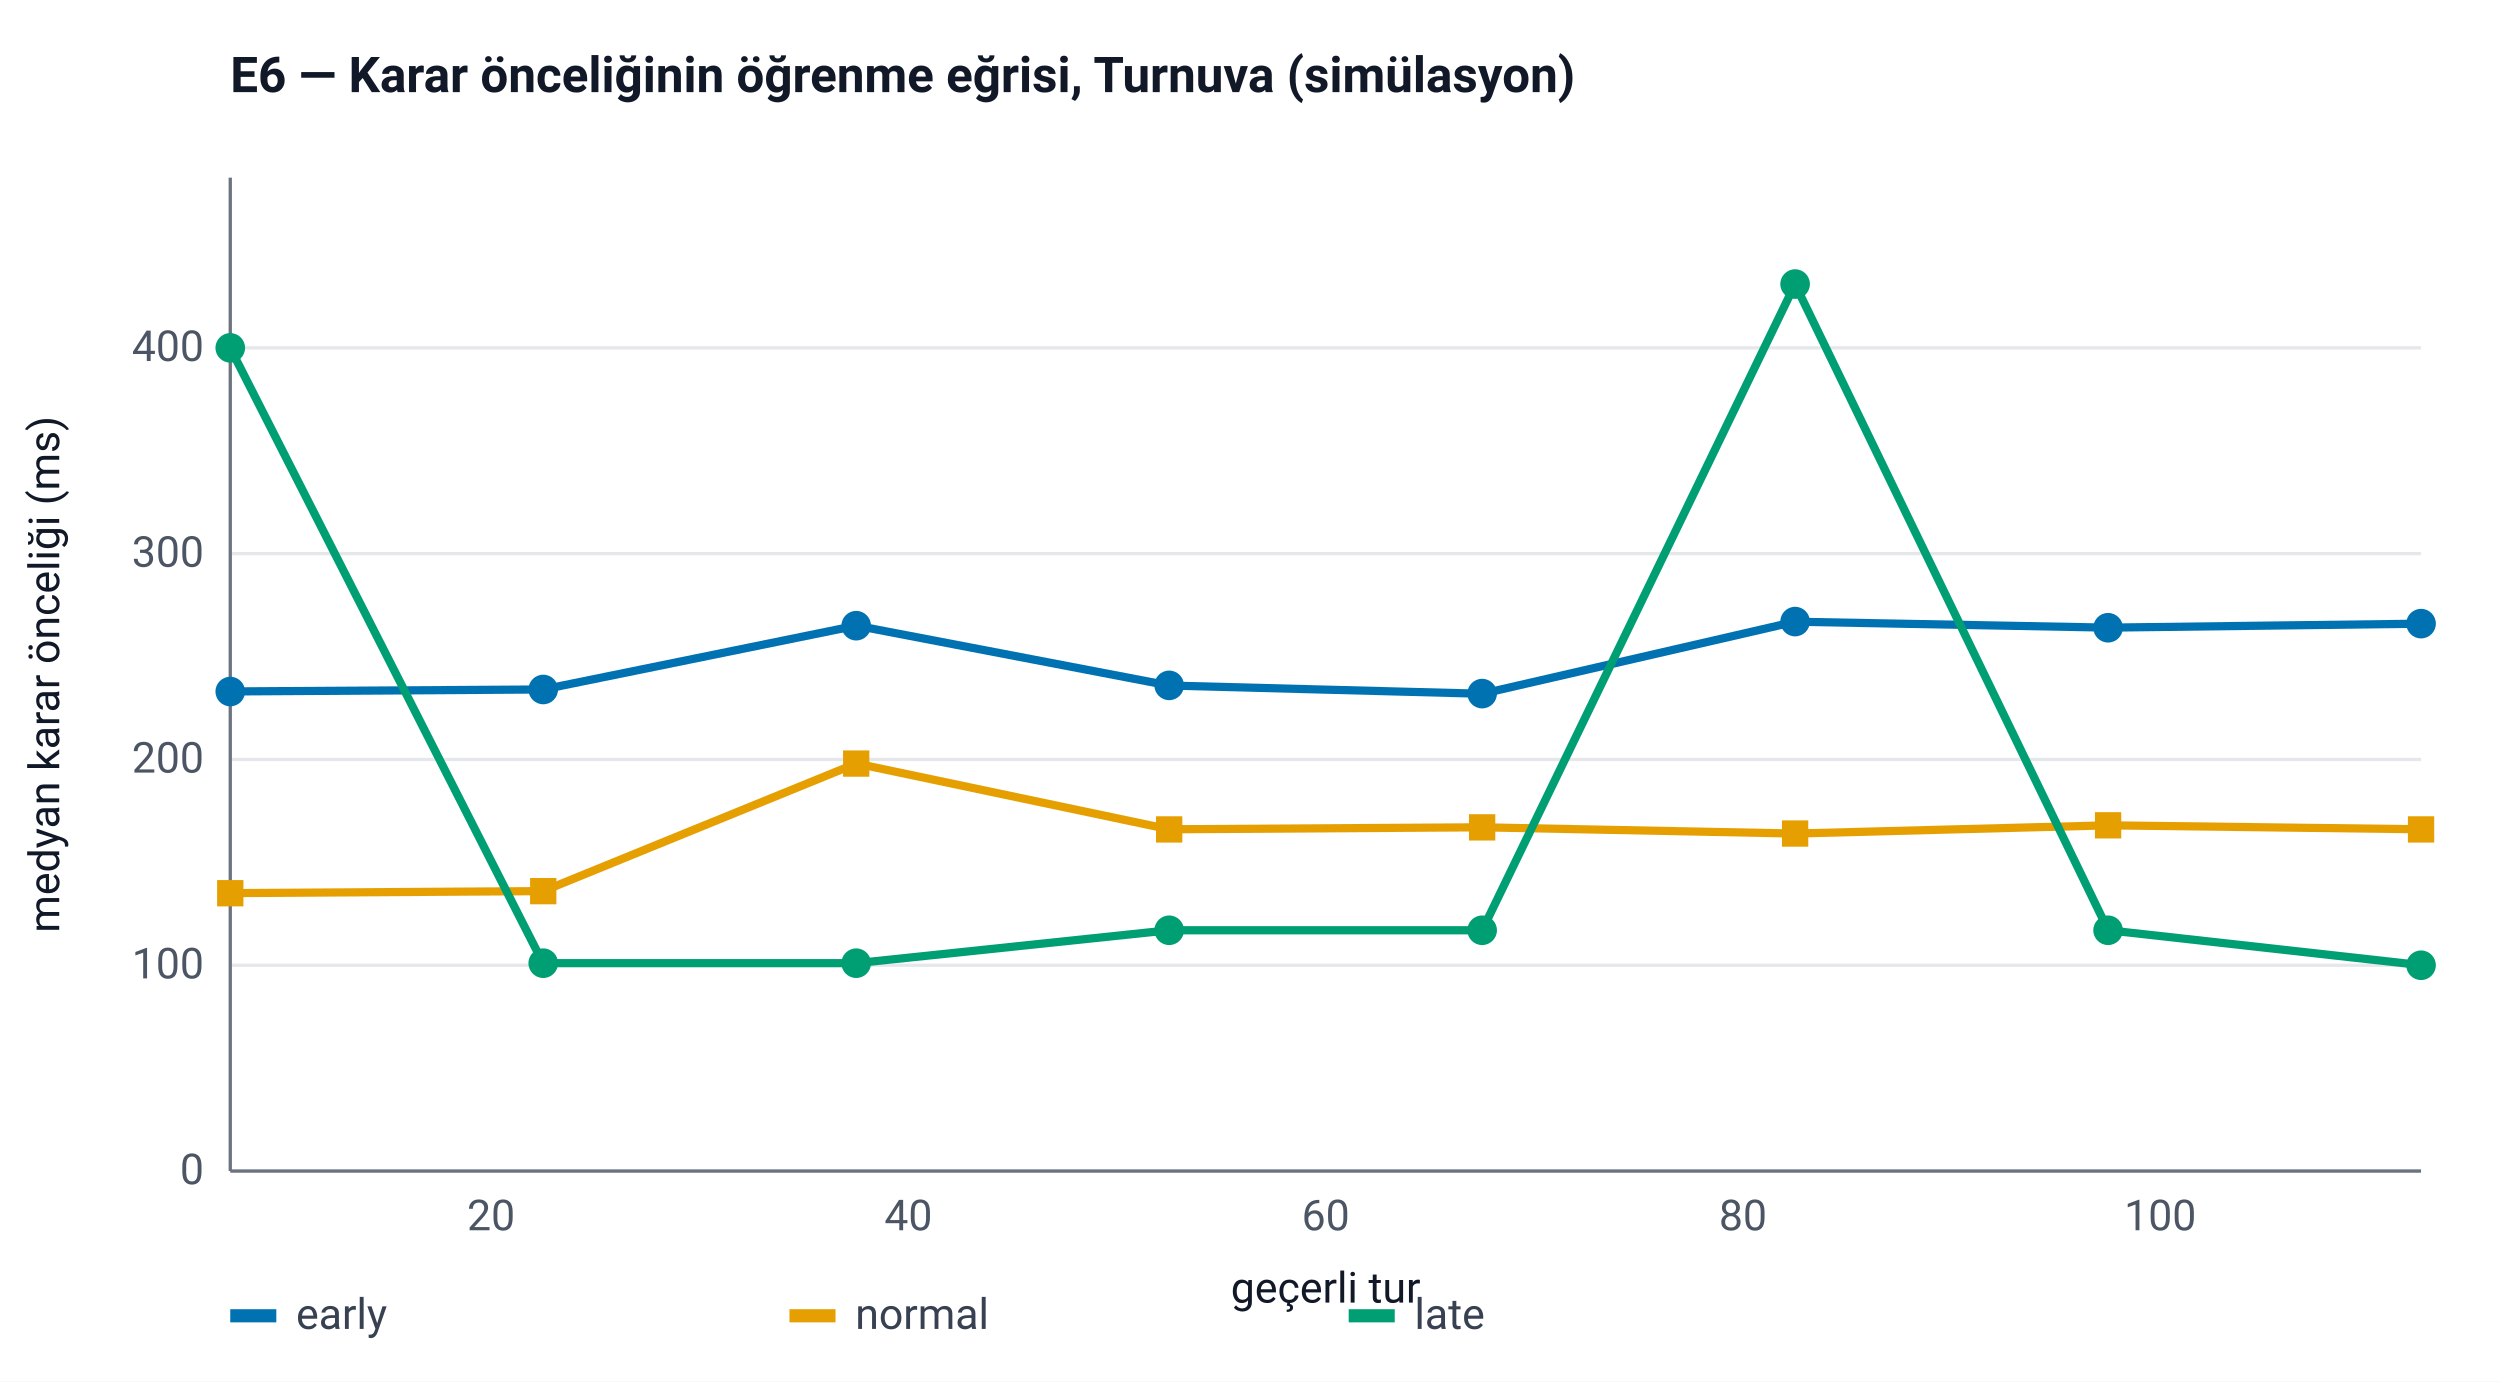
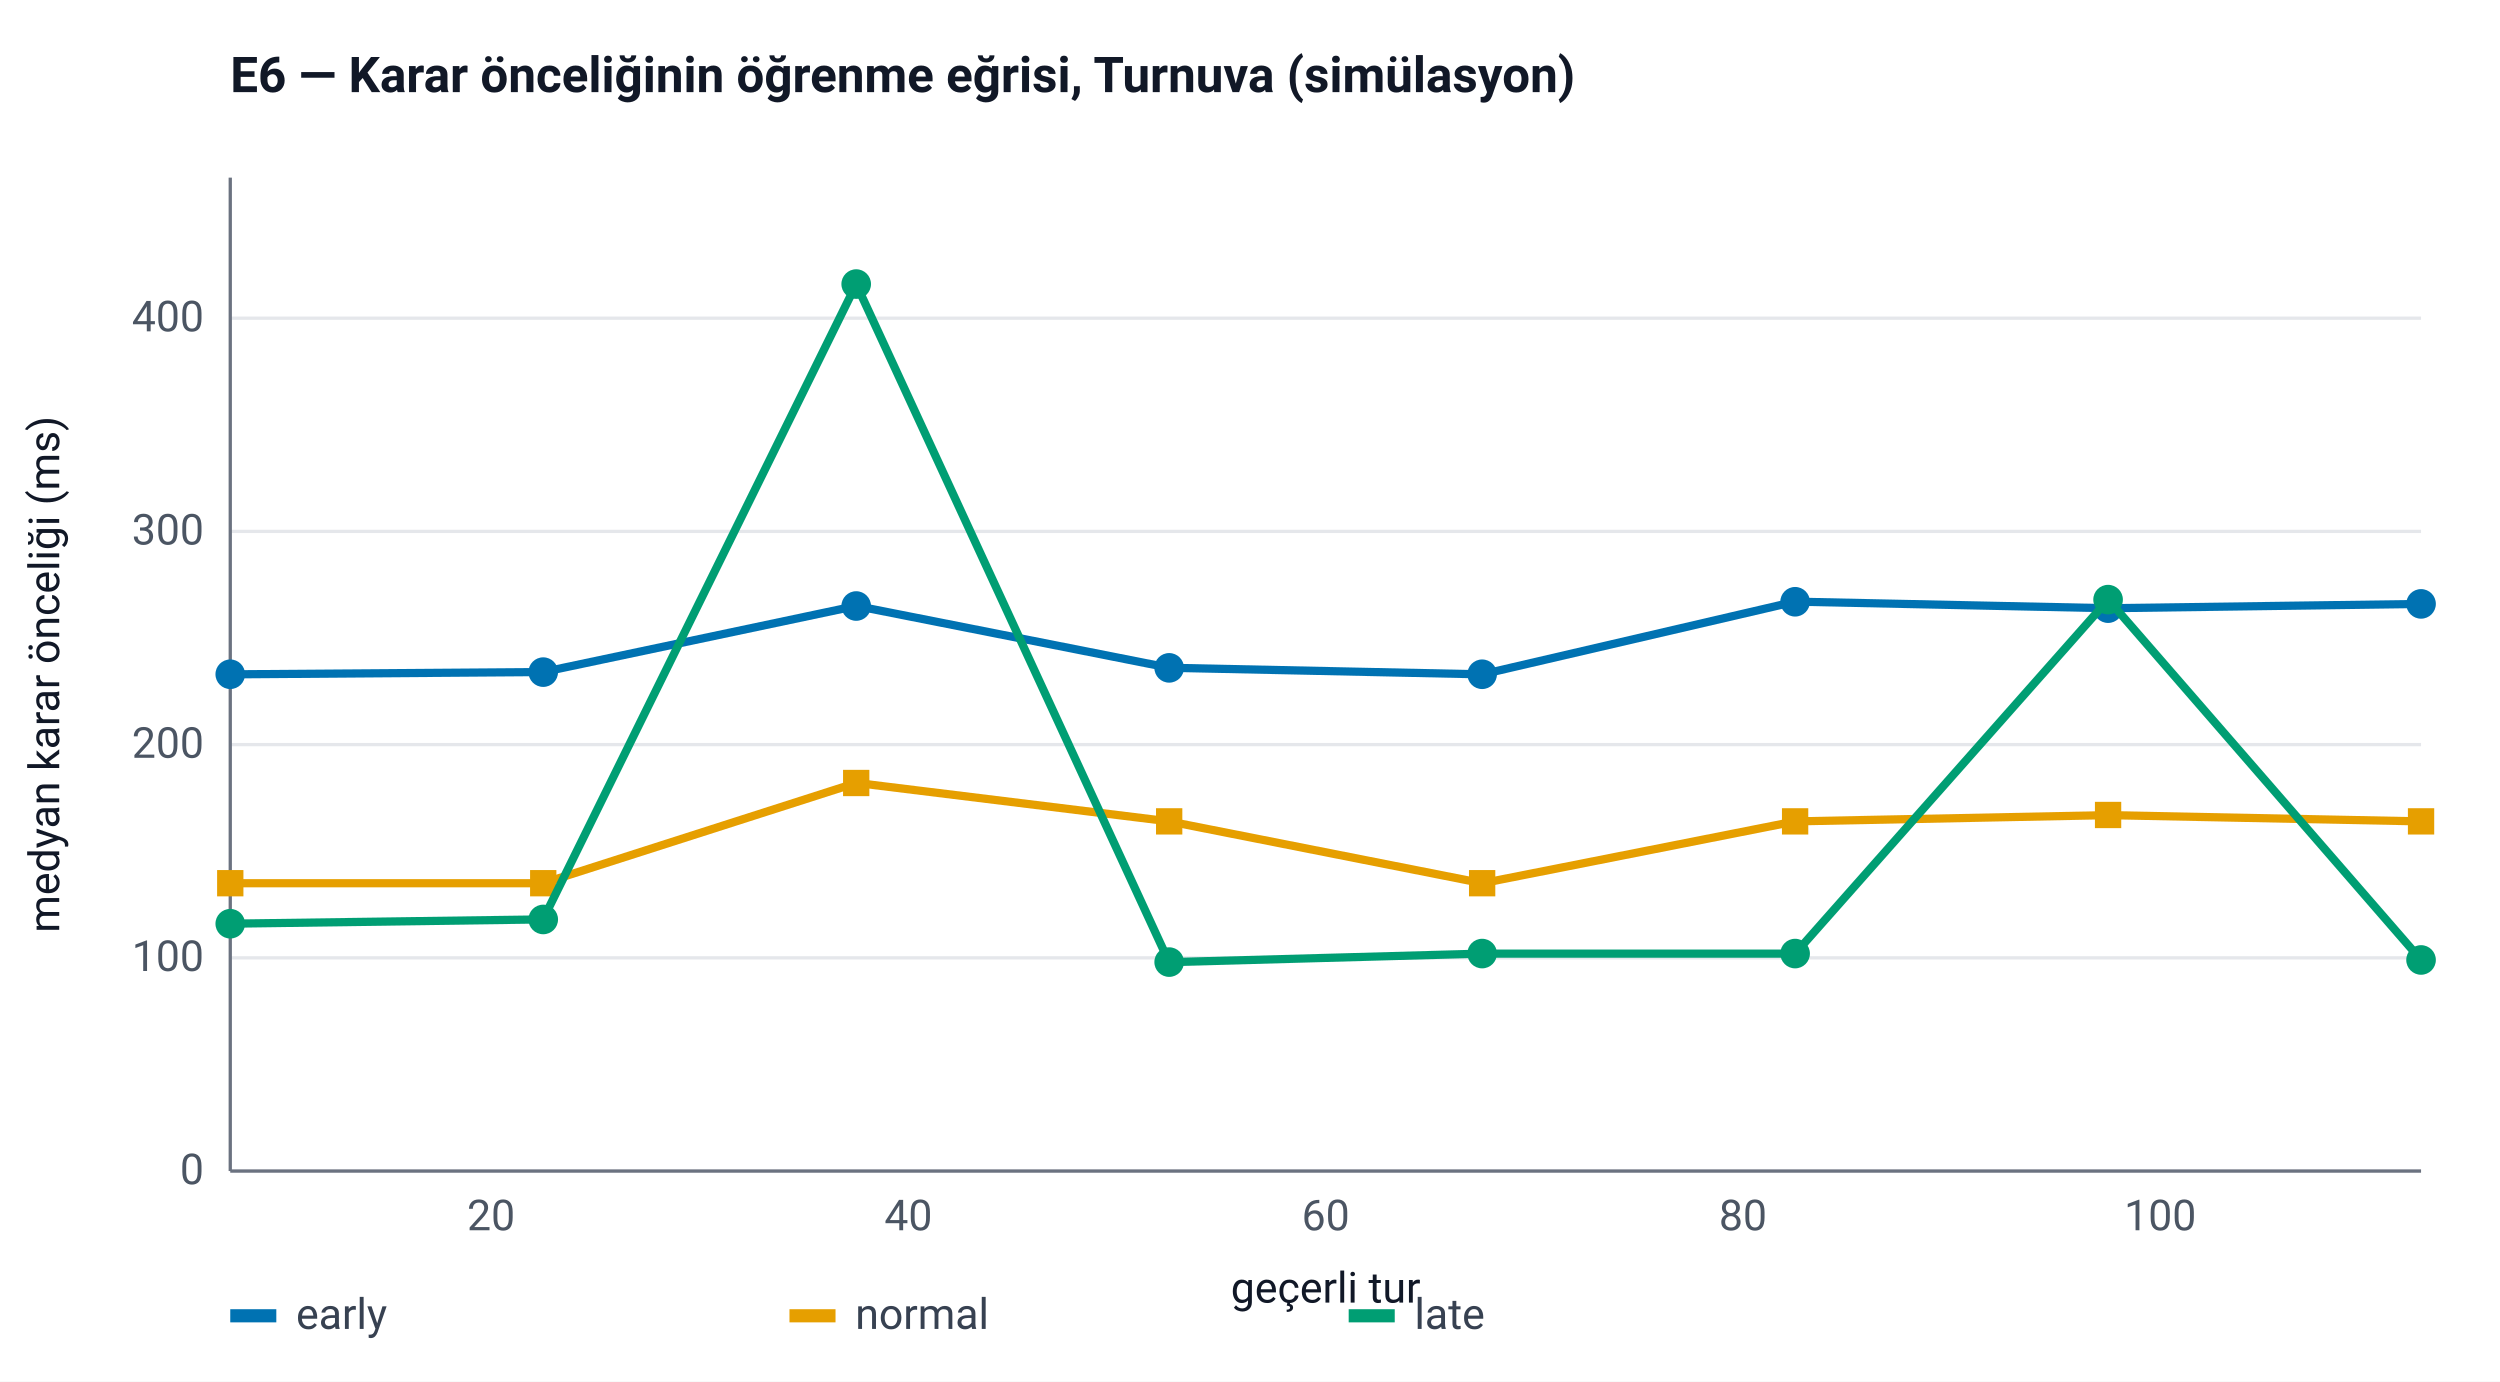
<svg xmlns="http://www.w3.org/2000/svg" viewBox="0 0 760 420" width="760" height="420" role="img" aria-label="E6 — Karar önceliğinin öğrenme eğrisi, Turnuva (simülasyon)" font-family="system-ui, 'Segoe UI', Roboto, sans-serif" font-size="13">
  <rect width="760" height="420" fill="#ffffff" />
  <text x="70" y="28" font-size="15" font-weight="600" fill="#111827">E6 — Karar önceliğinin öğrenme eğrisi, Turnuva (simülasyon)</text>
  <line x1="70" x2="736" y1="356" y2="356" stroke="#e5e7eb" />
  <text x="62" y="360" text-anchor="end" fill="#4b5563">0</text>
-   <line x1="70" x2="736" y1="293.438" y2="293.438" stroke="#e5e7eb" />
-   <text x="62" y="297.438" text-anchor="end" fill="#4b5563">100</text>
-   <line x1="70" x2="736" y1="230.876" y2="230.876" stroke="#e5e7eb" />
-   <text x="62" y="234.876" text-anchor="end" fill="#4b5563">200</text>
-   <line x1="70" x2="736" y1="168.314" y2="168.314" stroke="#e5e7eb" />
-   <text x="62" y="172.314" text-anchor="end" fill="#4b5563">300</text>
-   <line x1="70" x2="736" y1="105.751" y2="105.751" stroke="#e5e7eb" />
-   <text x="62" y="109.751" text-anchor="end" fill="#4b5563">400</text>
+   <line x1="70" x2="736" y1="291.182" y2="291.182" stroke="#e5e7eb" />
+   <text x="62" y="295.182" text-anchor="end" fill="#4b5563">100</text>
+   <line x1="70" x2="736" y1="226.364" y2="226.364" stroke="#e5e7eb" />
+   <text x="62" y="230.364" text-anchor="end" fill="#4b5563">200</text>
+   <line x1="70" x2="736" y1="161.546" y2="161.546" stroke="#e5e7eb" />
+   <text x="62" y="165.546" text-anchor="end" fill="#4b5563">300</text>
+   <line x1="70" x2="736" y1="96.728" y2="96.728" stroke="#e5e7eb" />
+   <text x="62" y="100.728" text-anchor="end" fill="#4b5563">400</text>
  <text x="149.286" y="374" text-anchor="middle" fill="#4b5563">20</text>
  <text x="276.143" y="374" text-anchor="middle" fill="#4b5563">40</text>
  <text x="403" y="374" text-anchor="middle" fill="#4b5563">60</text>
  <text x="529.857" y="374" text-anchor="middle" fill="#4b5563">80</text>
  <text x="656.714" y="374" text-anchor="middle" fill="#4b5563">100</text>
  <line x1="70" x2="736" y1="356" y2="356" stroke="#6b7280" />
  <line x1="70" x2="70" y1="54" y2="356" stroke="#6b7280" />
  <text x="403" y="396" text-anchor="middle" fill="#111827">geçerli tur</text>
  <text transform="translate(18, 205) rotate(-90)" text-anchor="middle" fill="#111827">medyan karar önceliği (ms)</text>
-   <path d="M70.0,210.2 L165.1,209.6 L260.3,190.2 L355.4,208.4 L450.6,210.9 L545.7,189.0 L640.9,190.8 L736.0,189.6" fill="none" stroke="#0072B2" stroke-width="2.5" />
-   <circle cx="70" cy="210.23" r="4.5" fill="#0072B2" />
-   <circle cx="165.143" cy="209.605" r="4.5" fill="#0072B2" />
-   <circle cx="260.286" cy="190.21" r="4.5" fill="#0072B2" />
-   <circle cx="355.429" cy="208.353" r="4.5" fill="#0072B2" />
-   <circle cx="450.571" cy="210.856" r="4.5" fill="#0072B2" />
-   <circle cx="545.714" cy="188.959" r="4.5" fill="#0072B2" />
-   <circle cx="640.857" cy="190.836" r="4.5" fill="#0072B2" />
-   <circle cx="736" cy="189.585" r="4.5" fill="#0072B2" />
-   <path d="M70.0,271.5 L165.1,270.9 L260.3,232.1 L355.4,252.1 L450.6,251.5 L545.7,253.4 L640.9,250.9 L736.0,252.1" fill="none" stroke="#E69F00" stroke-width="2.5" />
-   <rect x="66" y="267.541" width="8" height="8" fill="#E69F00" />
-   <rect x="161.143" y="266.915" width="8" height="8" fill="#E69F00" />
-   <rect x="256.286" y="228.127" width="8" height="8" fill="#E69F00" />
-   <rect x="351.429" y="248.147" width="8" height="8" fill="#E69F00" />
-   <rect x="446.571" y="247.521" width="8" height="8" fill="#E69F00" />
-   <rect x="541.714" y="249.398" width="8" height="8" fill="#E69F00" />
-   <rect x="636.857" y="246.896" width="8" height="8" fill="#E69F00" />
-   <rect x="732" y="248.147" width="8" height="8" fill="#E69F00" />
-   <path d="M70.0,105.8 L165.1,292.8 L260.3,292.8 L355.4,282.8 L450.6,282.8 L545.7,86.4 L640.9,282.8 L736.0,293.4" fill="none" stroke="#009E73" stroke-width="2.5" />
-   <circle cx="70" cy="105.751" r="4.5" fill="#009E73" />
-   <circle cx="165.143" cy="292.812" r="4.5" fill="#009E73" />
-   <circle cx="260.286" cy="292.812" r="4.5" fill="#009E73" />
-   <circle cx="355.429" cy="282.802" r="4.5" fill="#009E73" />
-   <circle cx="450.571" cy="282.802" r="4.5" fill="#009E73" />
-   <circle cx="545.714" cy="86.357" r="4.5" fill="#009E73" />
-   <circle cx="640.857" cy="282.802" r="4.5" fill="#009E73" />
-   <circle cx="736" cy="293.438" r="4.5" fill="#009E73" />
+   <path d="M70.0,205.0 L165.1,204.3 L260.3,184.2 L355.4,203.0 L450.6,205.0 L545.7,182.9 L640.9,184.9 L736.0,183.6" fill="none" stroke="#0072B2" stroke-width="2.5" />
+   <circle cx="70" cy="204.974" r="4.5" fill="#0072B2" />
+   <circle cx="165.143" cy="204.326" r="4.5" fill="#0072B2" />
+   <circle cx="260.286" cy="184.232" r="4.5" fill="#0072B2" />
+   <circle cx="355.429" cy="203.03" r="4.5" fill="#0072B2" />
+   <circle cx="450.571" cy="204.974" r="4.5" fill="#0072B2" />
+   <circle cx="545.714" cy="182.936" r="4.5" fill="#0072B2" />
+   <circle cx="640.857" cy="184.88" r="4.5" fill="#0072B2" />
+   <circle cx="736" cy="183.584" r="4.5" fill="#0072B2" />
+   <path d="M70.0,268.5 L165.1,268.5 L260.3,238.0 L355.4,249.7 L450.6,268.5 L545.7,249.7 L640.9,247.8 L736.0,249.7" fill="none" stroke="#E69F00" stroke-width="2.5" />
+   <rect x="66" y="264.496" width="8" height="8" fill="#E69F00" />
+   <rect x="161.143" y="264.496" width="8" height="8" fill="#E69F00" />
+   <rect x="256.286" y="234.031" width="8" height="8" fill="#E69F00" />
+   <rect x="351.429" y="245.698" width="8" height="8" fill="#E69F00" />
+   <rect x="446.571" y="264.496" width="8" height="8" fill="#E69F00" />
+   <rect x="541.714" y="245.698" width="8" height="8" fill="#E69F00" />
+   <rect x="636.857" y="243.754" width="8" height="8" fill="#E69F00" />
+   <rect x="732" y="245.698" width="8" height="8" fill="#E69F00" />
+   <path d="M70.0,280.8 L165.1,279.5 L260.3,86.4 L355.4,292.5 L450.6,289.9 L545.7,289.9 L640.9,182.3 L736.0,291.8" fill="none" stroke="#009E73" stroke-width="2.5" />
+   <circle cx="70" cy="280.811" r="4.5" fill="#009E73" />
+   <circle cx="165.143" cy="279.515" r="4.5" fill="#009E73" />
+   <circle cx="260.286" cy="86.357" r="4.5" fill="#009E73" />
+   <circle cx="355.429" cy="292.478" r="4.5" fill="#009E73" />
+   <circle cx="450.571" cy="289.886" r="4.5" fill="#009E73" />
+   <circle cx="545.714" cy="289.886" r="4.5" fill="#009E73" />
+   <circle cx="640.857" cy="182.288" r="4.5" fill="#009E73" />
+   <circle cx="736" cy="291.83" r="4.5" fill="#009E73" />
  <g transform="translate(70, 404)">
    <rect width="14" height="4" y="-6" fill="#0072B2" />
    <text x="20" fill="#374151">early</text>
  </g>
  <g transform="translate(240, 404)">
    <rect width="14" height="4" y="-6" fill="#E69F00" />
    <text x="20" fill="#374151">normal</text>
  </g>
  <g transform="translate(410, 404)">
    <rect width="14" height="4" y="-6" fill="#009E73" />
    <text x="20" fill="#374151">late</text>
  </g>
</svg>
